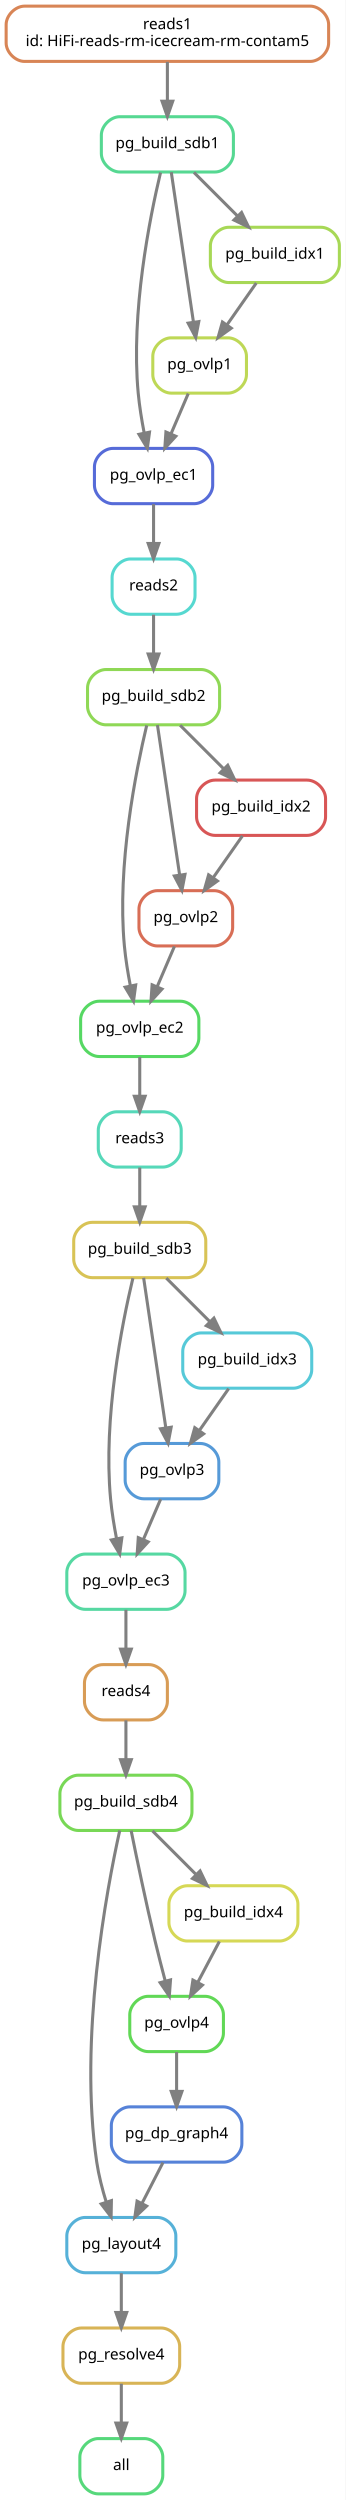
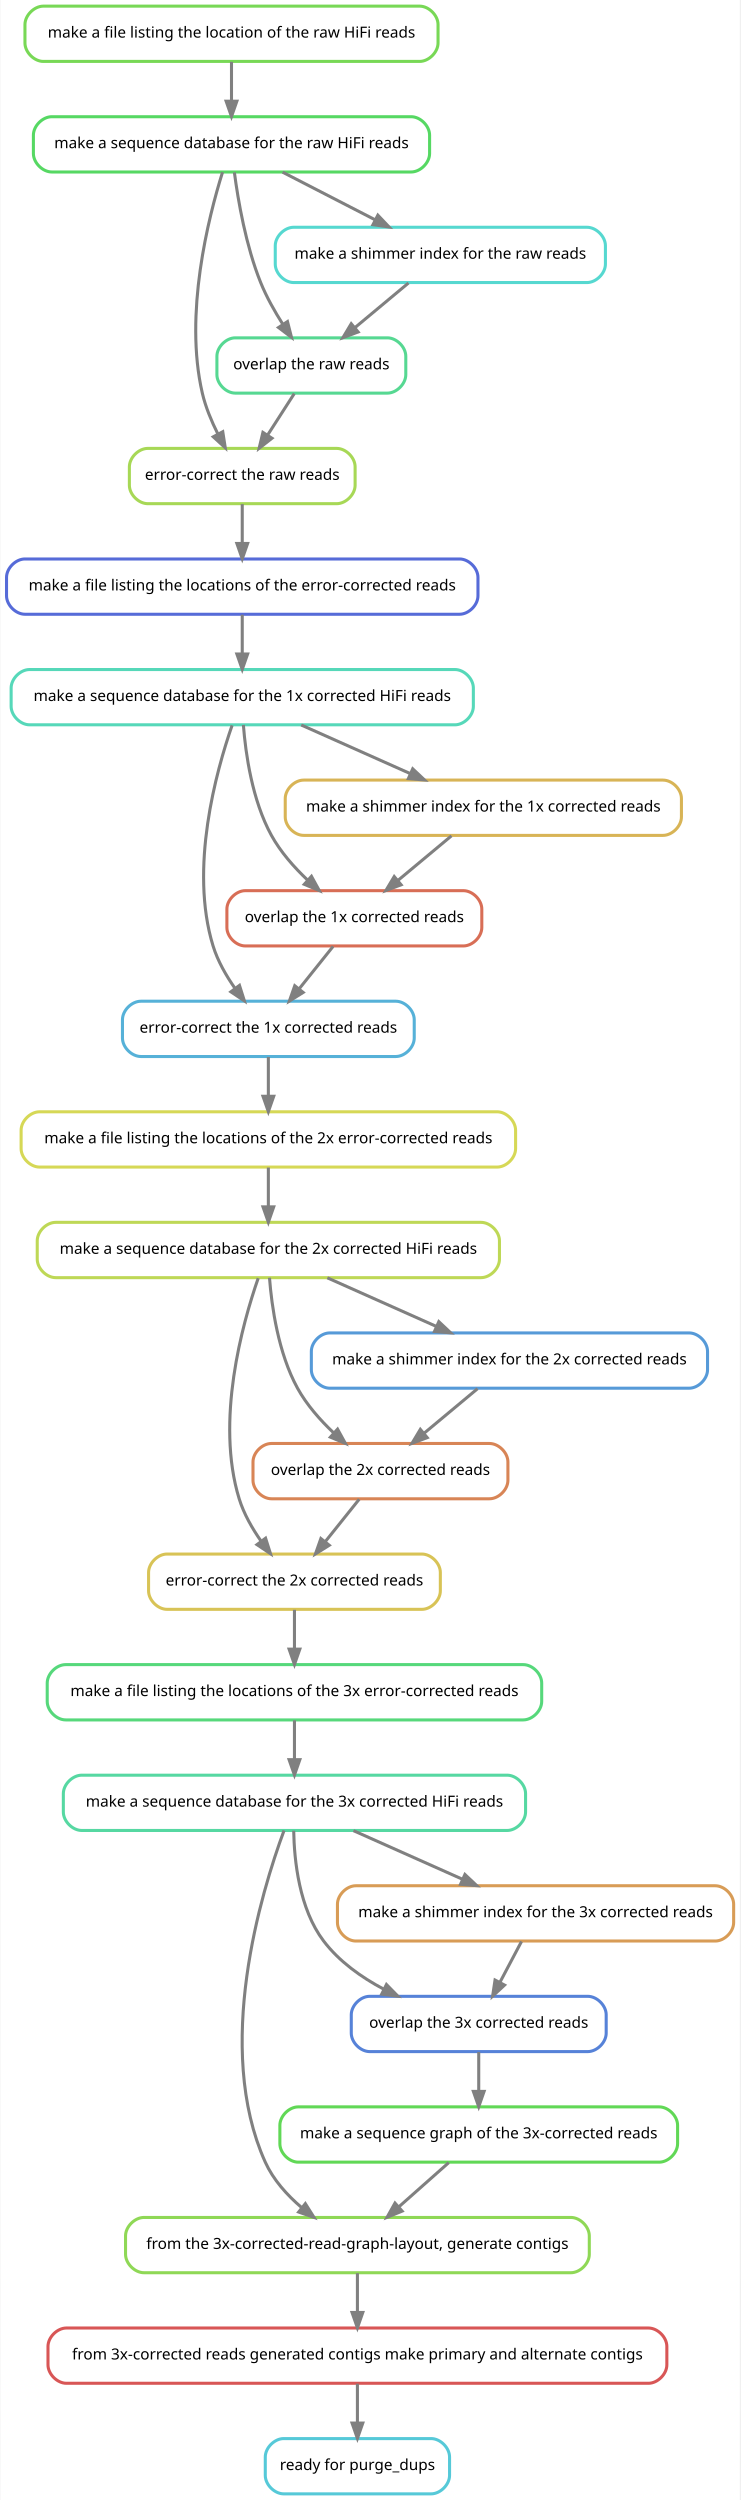
- <svg xmlns="http://www.w3.org/2000/svg" width="225pt" height="1628pt" viewBox="0.00 0.00 225.00 1628.00">
+ <svg xmlns="http://www.w3.org/2000/svg" width="482pt" height="1628pt" viewBox="0.00 0.00 481.50 1628.00">
  <g id="graph0" class="graph" transform="scale(1 1) rotate(0) translate(4 1624)">
-     <polygon fill="white" stroke="transparent" points="-4,4 -4,-1624 221,-1624 221,4 -4,4" />
+     <polygon fill="white" stroke="transparent" points="-4,4 -4,-1624 477.5,-1624 477.5,4 -4,4" />
    <g id="node1" class="node">
-       <path fill="none" stroke="#56d87b" stroke-width="2" d="M90,-36C90,-36 60,-36 60,-36 54,-36 48,-30 48,-24 48,-24 48,-12 48,-12 48,-6 54,0 60,0 60,0 90,0 90,0 96,0 102,-6 102,-12 102,-12 102,-24 102,-24 102,-30 96,-36 90,-36" />
-       <text text-anchor="middle" x="75" y="-15.5" font-family="sans" font-size="10.00">all</text>
+       <path fill="none" stroke="#56c9d8" stroke-width="2" d="M276.5,-36C276.5,-36 180.5,-36 180.5,-36 174.5,-36 168.5,-30 168.5,-24 168.5,-24 168.5,-12 168.5,-12 168.5,-6 174.5,0 180.5,0 180.5,0 276.5,0 276.5,0 282.5,0 288.5,-6 288.5,-12 288.5,-12 288.5,-24 288.5,-24 288.5,-30 282.5,-36 276.5,-36" />
+       <text text-anchor="middle" x="228.5" y="-15.5" font-family="sans" font-size="10.00">ready for purge_dups</text>
    </g>
    <g id="node2" class="node">
-       <path fill="none" stroke="#d8b456" stroke-width="2" d="M101,-108C101,-108 49,-108 49,-108 43,-108 37,-102 37,-96 37,-96 37,-84 37,-84 37,-78 43,-72 49,-72 49,-72 101,-72 101,-72 107,-72 113,-78 113,-84 113,-84 113,-96 113,-96 113,-102 107,-108 101,-108" />
-       <text text-anchor="middle" x="75" y="-87.5" font-family="sans" font-size="10.00">pg_resolve4</text>
+       <path fill="none" stroke="#d85656" stroke-width="2" d="M418,-108C418,-108 39,-108 39,-108 33,-108 27,-102 27,-96 27,-96 27,-84 27,-84 27,-78 33,-72 39,-72 39,-72 418,-72 418,-72 424,-72 430,-78 430,-84 430,-84 430,-96 430,-96 430,-102 424,-108 418,-108" />
+       <text text-anchor="middle" x="228.5" y="-87.5" font-family="sans" font-size="10.00">from 3x-corrected reads generated contigs make primary and alternate contigs</text>
    </g>
    <g id="edge1" class="edge">
-       <path fill="none" stroke="grey" stroke-width="2" d="M75,-71.7C75,-63.98 75,-54.71 75,-46.11" />
-       <polygon fill="grey" stroke="grey" stroke-width="2" points="78.5,-46.1 75,-36.1 71.5,-46.1 78.5,-46.1" />
+       <path fill="none" stroke="grey" stroke-width="2" d="M228.5,-71.7C228.5,-63.98 228.5,-54.71 228.5,-46.11" />
+       <polygon fill="grey" stroke="grey" stroke-width="2" points="232,-46.1 228.5,-36.1 225,-46.1 232,-46.1" />
    </g>
    <g id="node3" class="node">
-       <path fill="none" stroke="#56b1d8" stroke-width="2" d="M98.5,-180C98.5,-180 51.5,-180 51.5,-180 45.5,-180 39.5,-174 39.5,-168 39.5,-168 39.5,-156 39.5,-156 39.5,-150 45.5,-144 51.5,-144 51.5,-144 98.5,-144 98.5,-144 104.5,-144 110.5,-150 110.5,-156 110.5,-156 110.5,-168 110.5,-168 110.5,-174 104.5,-180 98.5,-180" />
-       <text text-anchor="middle" x="75" y="-159.5" font-family="sans" font-size="10.00">pg_layout4</text>
+       <path fill="none" stroke="#8fd856" stroke-width="2" d="M367.5,-180C367.5,-180 89.5,-180 89.5,-180 83.5,-180 77.5,-174 77.5,-168 77.5,-168 77.5,-156 77.5,-156 77.5,-150 83.5,-144 89.5,-144 89.5,-144 367.5,-144 367.5,-144 373.5,-144 379.5,-150 379.5,-156 379.5,-156 379.5,-168 379.5,-168 379.5,-174 373.5,-180 367.5,-180" />
+       <text text-anchor="middle" x="228.5" y="-159.5" font-family="sans" font-size="10.00">from the 3x-corrected-read-graph-layout, generate contigs</text>
    </g>
    <g id="edge2" class="edge">
-       <path fill="none" stroke="grey" stroke-width="2" d="M75,-143.7C75,-135.98 75,-126.71 75,-118.11" />
-       <polygon fill="grey" stroke="grey" stroke-width="2" points="78.5,-118.1 75,-108.1 71.5,-118.1 78.5,-118.1" />
+       <path fill="none" stroke="grey" stroke-width="2" d="M228.5,-143.7C228.5,-135.98 228.5,-126.71 228.5,-118.11" />
+       <polygon fill="grey" stroke="grey" stroke-width="2" points="232,-118.1 228.5,-108.1 225,-118.1 232,-118.1" />
    </g>
    <g id="node4" class="node">
-       <path fill="none" stroke="#78d856" stroke-width="2" d="M109,-468C109,-468 47,-468 47,-468 41,-468 35,-462 35,-456 35,-456 35,-444 35,-444 35,-438 41,-432 47,-432 47,-432 109,-432 109,-432 115,-432 121,-438 121,-444 121,-444 121,-456 121,-456 121,-462 115,-468 109,-468" />
-       <text text-anchor="middle" x="78" y="-447.5" font-family="sans" font-size="10.00">pg_build_sdb4</text>
+       <path fill="none" stroke="#56d8a2" stroke-width="2" d="M326,-468C326,-468 49,-468 49,-468 43,-468 37,-462 37,-456 37,-456 37,-444 37,-444 37,-438 43,-432 49,-432 49,-432 326,-432 326,-432 332,-432 338,-438 338,-444 338,-444 338,-456 338,-456 338,-462 332,-468 326,-468" />
+       <text text-anchor="middle" x="187.5" y="-447.5" font-family="sans" font-size="10.00">make a sequence database for the 3x corrected HiFi reads</text>
    </g>
    <g id="edge3" class="edge">
-       <path fill="none" stroke="grey" stroke-width="2" d="M73.97,-431.96C65.41,-393.34 47.14,-296.3 59,-216 60.28,-207.35 62.67,-198.15 65.22,-189.89" />
-       <polygon fill="grey" stroke="grey" stroke-width="2" points="68.55,-190.96 68.35,-180.37 61.9,-188.78 68.55,-190.96" />
+       <path fill="none" stroke="grey" stroke-width="2" d="M180.71,-431.95C165.96,-392.1 134.88,-290.55 168.5,-216 173.68,-204.52 182.71,-194.52 192.22,-186.4" />
+       <polygon fill="grey" stroke="grey" stroke-width="2" points="194.59,-188.99 200.24,-180.03 190.23,-183.51 194.59,-188.99" />
    </g>
    <g id="node22" class="node">
-       <path fill="none" stroke="#61d856" stroke-width="2" d="M129.5,-324C129.5,-324 92.5,-324 92.5,-324 86.5,-324 80.5,-318 80.5,-312 80.5,-312 80.5,-300 80.5,-300 80.5,-294 86.5,-288 92.5,-288 92.5,-288 129.5,-288 129.5,-288 135.5,-288 141.5,-294 141.5,-300 141.5,-300 141.5,-312 141.5,-312 141.5,-318 135.5,-324 129.5,-324" />
-       <text text-anchor="middle" x="111" y="-303.5" font-family="sans" font-size="10.00">pg_ovlp4</text>
+       <path fill="none" stroke="#5682d8" stroke-width="2" d="M378.5,-324C378.5,-324 236.5,-324 236.5,-324 230.5,-324 224.5,-318 224.5,-312 224.5,-312 224.5,-300 224.5,-300 224.5,-294 230.5,-288 236.5,-288 236.5,-288 378.5,-288 378.5,-288 384.5,-288 390.5,-294 390.5,-300 390.5,-300 390.5,-312 390.5,-312 390.5,-318 384.5,-324 378.5,-324" />
+       <text text-anchor="middle" x="307.5" y="-303.5" font-family="sans" font-size="10.00">overlap the 3x corrected reads</text>
    </g>
    <g id="edge28" class="edge">
-       <path fill="none" stroke="grey" stroke-width="2" d="M81.4,-431.88C85.03,-413.92 91.06,-384.9 97,-360 99.02,-351.54 101.38,-342.36 103.58,-334.06" />
-       <polygon fill="grey" stroke="grey" stroke-width="2" points="107.04,-334.7 106.25,-324.13 100.28,-332.88 107.04,-334.7" />
+       <path fill="none" stroke="grey" stroke-width="2" d="M187.01,-431.83C187.33,-412.49 190.55,-381.02 206.5,-360 216.56,-346.74 230.9,-336.47 245.63,-328.66" />
+       <polygon fill="grey" stroke="grey" stroke-width="2" points="247.41,-331.69 254.81,-324.11 244.3,-325.42 247.41,-331.69" />
    </g>
    <g id="node23" class="node">
-       <path fill="none" stroke="#d6d856" stroke-width="2" d="M178,-396C178,-396 118,-396 118,-396 112,-396 106,-390 106,-384 106,-384 106,-372 106,-372 106,-366 112,-360 118,-360 118,-360 178,-360 178,-360 184,-360 190,-366 190,-372 190,-372 190,-384 190,-384 190,-390 184,-396 178,-396" />
-       <text text-anchor="middle" x="148" y="-375.5" font-family="sans" font-size="10.00">pg_build_idx4</text>
+       <path fill="none" stroke="#d89c56" stroke-width="2" d="M461.5,-396C461.5,-396 227.5,-396 227.5,-396 221.5,-396 215.5,-390 215.5,-384 215.5,-384 215.5,-372 215.5,-372 215.5,-366 221.5,-360 227.5,-360 227.5,-360 461.5,-360 461.5,-360 467.5,-360 473.5,-366 473.5,-372 473.5,-372 473.5,-384 473.5,-384 473.5,-390 467.5,-396 461.5,-396" />
+       <text text-anchor="middle" x="344.5" y="-375.5" font-family="sans" font-size="10.00">make a shimmer index for the 3x corrected reads</text>
    </g>
    <g id="edge30" class="edge">
-       <path fill="none" stroke="grey" stroke-width="2" d="M95.3,-431.7C103.86,-423.14 114.34,-412.66 123.7,-403.3" />
-       <polygon fill="grey" stroke="grey" stroke-width="2" points="126.3,-405.65 130.9,-396.1 121.35,-400.7 126.3,-405.65" />
+       <path fill="none" stroke="grey" stroke-width="2" d="M225.91,-431.88C247.37,-422.31 274.3,-410.3 297.07,-400.15" />
+       <polygon fill="grey" stroke="grey" stroke-width="2" points="298.51,-403.34 306.22,-396.07 295.66,-396.94 298.51,-403.34" />
    </g>
    <g id="node5" class="node">
-       <path fill="none" stroke="#d89c56" stroke-width="2" d="M93,-540C93,-540 63,-540 63,-540 57,-540 51,-534 51,-528 51,-528 51,-516 51,-516 51,-510 57,-504 63,-504 63,-504 93,-504 93,-504 99,-504 105,-510 105,-516 105,-516 105,-528 105,-528 105,-534 99,-540 93,-540" />
-       <text text-anchor="middle" x="78" y="-519.5" font-family="sans" font-size="10.00">reads4</text>
+       <path fill="none" stroke="#56d87b" stroke-width="2" d="M336.5,-540C336.5,-540 38.5,-540 38.5,-540 32.5,-540 26.5,-534 26.5,-528 26.5,-528 26.5,-516 26.5,-516 26.5,-510 32.5,-504 38.5,-504 38.5,-504 336.5,-504 336.5,-504 342.5,-504 348.5,-510 348.5,-516 348.5,-516 348.5,-528 348.5,-528 348.5,-534 342.5,-540 336.5,-540" />
+       <text text-anchor="middle" x="187.5" y="-519.5" font-family="sans" font-size="10.00">make a file listing the locations of the 3x error-corrected reads</text>
    </g>
    <g id="edge5" class="edge">
-       <path fill="none" stroke="grey" stroke-width="2" d="M78,-503.7C78,-495.98 78,-486.71 78,-478.11" />
-       <polygon fill="grey" stroke="grey" stroke-width="2" points="81.5,-478.1 78,-468.1 74.5,-478.1 81.5,-478.1" />
+       <path fill="none" stroke="grey" stroke-width="2" d="M187.5,-503.7C187.5,-495.98 187.5,-486.71 187.5,-478.11" />
+       <polygon fill="grey" stroke="grey" stroke-width="2" points="191,-478.1 187.5,-468.1 184,-478.1 191,-478.1" />
    </g>
    <g id="node6" class="node">
-       <path fill="none" stroke="#56d8a2" stroke-width="2" d="M104.5,-612C104.5,-612 51.5,-612 51.5,-612 45.5,-612 39.5,-606 39.5,-600 39.5,-600 39.5,-588 39.5,-588 39.5,-582 45.5,-576 51.5,-576 51.5,-576 104.5,-576 104.5,-576 110.5,-576 116.5,-582 116.5,-588 116.5,-588 116.5,-600 116.5,-600 116.5,-606 110.5,-612 104.5,-612" />
-       <text text-anchor="middle" x="78" y="-591.5" font-family="sans" font-size="10.00">pg_ovlp_ec3</text>
+       <path fill="none" stroke="#d8c356" stroke-width="2" d="M270.5,-612C270.5,-612 104.5,-612 104.5,-612 98.5,-612 92.5,-606 92.5,-600 92.5,-600 92.5,-588 92.5,-588 92.5,-582 98.5,-576 104.5,-576 104.5,-576 270.5,-576 270.5,-576 276.5,-576 282.5,-582 282.5,-588 282.5,-588 282.5,-600 282.5,-600 282.5,-606 276.5,-612 270.5,-612" />
+       <text text-anchor="middle" x="187.5" y="-591.5" font-family="sans" font-size="10.00">error-correct the 2x corrected reads</text>
    </g>
    <g id="edge6" class="edge">
-       <path fill="none" stroke="grey" stroke-width="2" d="M78,-575.7C78,-567.98 78,-558.71 78,-550.11" />
-       <polygon fill="grey" stroke="grey" stroke-width="2" points="81.5,-550.1 78,-540.1 74.5,-550.1 81.5,-550.1" />
+       <path fill="none" stroke="grey" stroke-width="2" d="M187.5,-575.7C187.5,-567.98 187.5,-558.71 187.5,-550.11" />
+       <polygon fill="grey" stroke="grey" stroke-width="2" points="191,-550.1 187.5,-540.1 184,-550.1 191,-550.1" />
    </g>
    <g id="node7" class="node">
-       <path fill="none" stroke="#d8c356" stroke-width="2" d="M118,-828C118,-828 56,-828 56,-828 50,-828 44,-822 44,-816 44,-816 44,-804 44,-804 44,-798 50,-792 56,-792 56,-792 118,-792 118,-792 124,-792 130,-798 130,-804 130,-804 130,-816 130,-816 130,-822 124,-828 118,-828" />
-       <text text-anchor="middle" x="87" y="-807.5" font-family="sans" font-size="10.00">pg_build_sdb3</text>
+       <path fill="none" stroke="#bed856" stroke-width="2" d="M309,-828C309,-828 32,-828 32,-828 26,-828 20,-822 20,-816 20,-816 20,-804 20,-804 20,-798 26,-792 32,-792 32,-792 309,-792 309,-792 315,-792 321,-798 321,-804 321,-804 321,-816 321,-816 321,-822 315,-828 309,-828" />
+       <text text-anchor="middle" x="170.5" y="-807.5" font-family="sans" font-size="10.00">make a sequence database for the 2x corrected HiFi reads</text>
    </g>
    <g id="edge7" class="edge">
-       <path fill="none" stroke="grey" stroke-width="2" d="M82.54,-791.64C75.5,-762.16 63.1,-700.4 68,-648 68.8,-639.48 70.3,-630.28 71.9,-621.99" />
-       <polygon fill="grey" stroke="grey" stroke-width="2" points="75.36,-622.57 73.94,-612.07 68.5,-621.16 75.36,-622.57" />
+       <path fill="none" stroke="grey" stroke-width="2" d="M163.9,-791.66C153.48,-761.7 135.95,-698.58 151.5,-648 154.51,-638.22 160.01,-628.62 165.82,-620.33" />
+       <polygon fill="grey" stroke="grey" stroke-width="2" points="168.69,-622.33 171.89,-612.23 163.09,-618.13 168.69,-622.33" />
    </g>
    <g id="node19" class="node">
-       <path fill="none" stroke="#569ad8" stroke-width="2" d="M126.5,-684C126.5,-684 89.5,-684 89.5,-684 83.5,-684 77.5,-678 77.5,-672 77.5,-672 77.5,-660 77.5,-660 77.5,-654 83.5,-648 89.5,-648 89.5,-648 126.5,-648 126.5,-648 132.5,-648 138.5,-654 138.5,-660 138.5,-660 138.5,-672 138.5,-672 138.5,-678 132.5,-684 126.5,-684" />
-       <text text-anchor="middle" x="108" y="-663.5" font-family="sans" font-size="10.00">pg_ovlp3</text>
+       <path fill="none" stroke="#d88556" stroke-width="2" d="M314.5,-684C314.5,-684 172.5,-684 172.5,-684 166.5,-684 160.5,-678 160.5,-672 160.5,-672 160.5,-660 160.5,-660 160.5,-654 166.5,-648 172.5,-648 172.5,-648 314.5,-648 314.5,-648 320.5,-648 326.5,-654 326.5,-660 326.5,-660 326.5,-672 326.5,-672 326.5,-678 320.5,-684 314.5,-684" />
+       <text text-anchor="middle" x="243.5" y="-663.5" font-family="sans" font-size="10.00">overlap the 2x corrected reads</text>
    </g>
    <g id="edge24" class="edge">
-       <path fill="none" stroke="grey" stroke-width="2" d="M89.53,-791.87C93.11,-767.67 99.69,-723.21 103.95,-694.39" />
-       <polygon fill="grey" stroke="grey" stroke-width="2" points="107.46,-694.59 105.46,-684.19 100.53,-693.57 107.46,-694.59" />
+       <path fill="none" stroke="grey" stroke-width="2" d="M171.24,-791.92C172.68,-773.21 176.94,-742.85 189.5,-720 195.42,-709.23 204.23,-699.25 213.02,-690.92" />
+       <polygon fill="grey" stroke="grey" stroke-width="2" points="215.57,-693.34 220.67,-684.05 210.9,-688.13 215.57,-693.34" />
    </g>
    <g id="node20" class="node">
-       <path fill="none" stroke="#56c9d8" stroke-width="2" d="M187,-756C187,-756 127,-756 127,-756 121,-756 115,-750 115,-744 115,-744 115,-732 115,-732 115,-726 121,-720 127,-720 127,-720 187,-720 187,-720 193,-720 199,-726 199,-732 199,-732 199,-744 199,-744 199,-750 193,-756 187,-756" />
-       <text text-anchor="middle" x="157" y="-735.5" font-family="sans" font-size="10.00">pg_build_idx3</text>
+       <path fill="none" stroke="#569ad8" stroke-width="2" d="M444.5,-756C444.5,-756 210.5,-756 210.5,-756 204.5,-756 198.5,-750 198.5,-744 198.5,-744 198.5,-732 198.5,-732 198.5,-726 204.5,-720 210.5,-720 210.5,-720 444.5,-720 444.5,-720 450.5,-720 456.5,-726 456.5,-732 456.5,-732 456.5,-744 456.5,-744 456.5,-750 450.5,-756 444.5,-756" />
+       <text text-anchor="middle" x="327.5" y="-735.5" font-family="sans" font-size="10.00">make a shimmer index for the 2x corrected reads</text>
    </g>
    <g id="edge26" class="edge">
-       <path fill="none" stroke="grey" stroke-width="2" d="M104.3,-791.7C112.86,-783.14 123.34,-772.66 132.7,-763.3" />
-       <polygon fill="grey" stroke="grey" stroke-width="2" points="135.3,-765.65 139.9,-756.1 130.35,-760.7 135.3,-765.65" />
+       <path fill="none" stroke="grey" stroke-width="2" d="M208.91,-791.88C230.37,-782.31 257.3,-770.3 280.07,-760.15" />
+       <polygon fill="grey" stroke="grey" stroke-width="2" points="281.51,-763.34 289.22,-756.07 278.66,-756.94 281.51,-763.34" />
    </g>
    <g id="node8" class="node">
-       <path fill="none" stroke="#56d8b9" stroke-width="2" d="M102,-900C102,-900 72,-900 72,-900 66,-900 60,-894 60,-888 60,-888 60,-876 60,-876 60,-870 66,-864 72,-864 72,-864 102,-864 102,-864 108,-864 114,-870 114,-876 114,-876 114,-888 114,-888 114,-894 108,-900 102,-900" />
-       <text text-anchor="middle" x="87" y="-879.5" font-family="sans" font-size="10.00">reads3</text>
+       <path fill="none" stroke="#d6d856" stroke-width="2" d="M319.5,-900C319.5,-900 21.5,-900 21.5,-900 15.5,-900 9.5,-894 9.5,-888 9.5,-888 9.5,-876 9.5,-876 9.5,-870 15.5,-864 21.5,-864 21.5,-864 319.5,-864 319.5,-864 325.5,-864 331.5,-870 331.5,-876 331.5,-876 331.5,-888 331.5,-888 331.5,-894 325.5,-900 319.5,-900" />
+       <text text-anchor="middle" x="170.5" y="-879.5" font-family="sans" font-size="10.00">make a file listing the locations of the 2x error-corrected reads</text>
    </g>
    <g id="edge9" class="edge">
-       <path fill="none" stroke="grey" stroke-width="2" d="M87,-863.7C87,-855.98 87,-846.71 87,-838.11" />
-       <polygon fill="grey" stroke="grey" stroke-width="2" points="90.5,-838.1 87,-828.1 83.5,-838.1 90.5,-838.1" />
+       <path fill="none" stroke="grey" stroke-width="2" d="M170.5,-863.7C170.5,-855.98 170.5,-846.71 170.5,-838.11" />
+       <polygon fill="grey" stroke="grey" stroke-width="2" points="174,-838.1 170.5,-828.1 167,-838.1 174,-838.1" />
    </g>
    <g id="node9" class="node">
-       <path fill="none" stroke="#56d863" stroke-width="2" d="M113.5,-972C113.5,-972 60.5,-972 60.5,-972 54.5,-972 48.5,-966 48.5,-960 48.5,-960 48.5,-948 48.5,-948 48.5,-942 54.5,-936 60.5,-936 60.5,-936 113.5,-936 113.5,-936 119.5,-936 125.5,-942 125.5,-948 125.5,-948 125.5,-960 125.5,-960 125.5,-966 119.5,-972 113.5,-972" />
-       <text text-anchor="middle" x="87" y="-951.5" font-family="sans" font-size="10.00">pg_ovlp_ec2</text>
+       <path fill="none" stroke="#56b1d8" stroke-width="2" d="M253.5,-972C253.5,-972 87.5,-972 87.5,-972 81.5,-972 75.5,-966 75.5,-960 75.5,-960 75.5,-948 75.5,-948 75.5,-942 81.5,-936 87.5,-936 87.5,-936 253.5,-936 253.5,-936 259.5,-936 265.5,-942 265.5,-948 265.5,-948 265.5,-960 265.5,-960 265.5,-966 259.5,-972 253.5,-972" />
+       <text text-anchor="middle" x="170.5" y="-951.5" font-family="sans" font-size="10.00">error-correct the 1x corrected reads</text>
    </g>
    <g id="edge10" class="edge">
-       <path fill="none" stroke="grey" stroke-width="2" d="M87,-935.7C87,-927.98 87,-918.71 87,-910.11" />
-       <polygon fill="grey" stroke="grey" stroke-width="2" points="90.5,-910.1 87,-900.1 83.5,-910.1 90.5,-910.1" />
+       <path fill="none" stroke="grey" stroke-width="2" d="M170.5,-935.7C170.5,-927.98 170.5,-918.71 170.5,-910.11" />
+       <polygon fill="grey" stroke="grey" stroke-width="2" points="174,-910.1 170.5,-900.1 167,-910.1 174,-910.1" />
    </g>
    <g id="node10" class="node">
-       <path fill="none" stroke="#8fd856" stroke-width="2" d="M127,-1188C127,-1188 65,-1188 65,-1188 59,-1188 53,-1182 53,-1176 53,-1176 53,-1164 53,-1164 53,-1158 59,-1152 65,-1152 65,-1152 127,-1152 127,-1152 133,-1152 139,-1158 139,-1164 139,-1164 139,-1176 139,-1176 139,-1182 133,-1188 127,-1188" />
-       <text text-anchor="middle" x="96" y="-1167.5" font-family="sans" font-size="10.00">pg_build_sdb2</text>
+       <path fill="none" stroke="#56d8b9" stroke-width="2" d="M292,-1188C292,-1188 15,-1188 15,-1188 9,-1188 3,-1182 3,-1176 3,-1176 3,-1164 3,-1164 3,-1158 9,-1152 15,-1152 15,-1152 292,-1152 292,-1152 298,-1152 304,-1158 304,-1164 304,-1164 304,-1176 304,-1176 304,-1182 298,-1188 292,-1188" />
+       <text text-anchor="middle" x="153.5" y="-1167.5" font-family="sans" font-size="10.00">make a sequence database for the 1x corrected HiFi reads</text>
    </g>
    <g id="edge11" class="edge">
-       <path fill="none" stroke="grey" stroke-width="2" d="M91.54,-1151.64C84.5,-1122.16 72.1,-1060.4 77,-1008 77.8,-999.48 79.3,-990.28 80.9,-981.99" />
-       <polygon fill="grey" stroke="grey" stroke-width="2" points="84.36,-982.57 82.94,-972.07 77.5,-981.16 84.36,-982.57" />
+       <path fill="none" stroke="grey" stroke-width="2" d="M146.9,-1151.66C136.48,-1121.7 118.95,-1058.58 134.5,-1008 137.51,-998.22 143.01,-988.62 148.82,-980.33" />
+       <polygon fill="grey" stroke="grey" stroke-width="2" points="151.69,-982.33 154.89,-972.23 146.09,-978.13 151.69,-982.33" />
    </g>
    <g id="node17" class="node">
-       <path fill="none" stroke="#d86e56" stroke-width="2" d="M135.5,-1044C135.5,-1044 98.5,-1044 98.5,-1044 92.5,-1044 86.5,-1038 86.5,-1032 86.5,-1032 86.5,-1020 86.5,-1020 86.5,-1014 92.5,-1008 98.5,-1008 98.5,-1008 135.5,-1008 135.5,-1008 141.5,-1008 147.5,-1014 147.5,-1020 147.5,-1020 147.5,-1032 147.5,-1032 147.5,-1038 141.5,-1044 135.5,-1044" />
-       <text text-anchor="middle" x="117" y="-1023.5" font-family="sans" font-size="10.00">pg_ovlp2</text>
+       <path fill="none" stroke="#d86e56" stroke-width="2" d="M297.5,-1044C297.5,-1044 155.5,-1044 155.5,-1044 149.5,-1044 143.5,-1038 143.5,-1032 143.5,-1032 143.5,-1020 143.5,-1020 143.5,-1014 149.5,-1008 155.5,-1008 155.5,-1008 297.5,-1008 297.5,-1008 303.5,-1008 309.5,-1014 309.5,-1020 309.5,-1020 309.5,-1032 309.5,-1032 309.5,-1038 303.5,-1044 297.5,-1044" />
+       <text text-anchor="middle" x="226.5" y="-1023.5" font-family="sans" font-size="10.00">overlap the 1x corrected reads</text>
    </g>
    <g id="edge21" class="edge">
-       <path fill="none" stroke="grey" stroke-width="2" d="M98.53,-1151.87C102.11,-1127.67 108.69,-1083.21 112.95,-1054.39" />
-       <polygon fill="grey" stroke="grey" stroke-width="2" points="116.46,-1054.59 114.46,-1044.19 109.53,-1053.57 116.46,-1054.59" />
+       <path fill="none" stroke="grey" stroke-width="2" d="M154.24,-1151.92C155.68,-1133.21 159.94,-1102.85 172.5,-1080 178.42,-1069.23 187.23,-1059.25 196.02,-1050.92" />
+       <polygon fill="grey" stroke="grey" stroke-width="2" points="198.57,-1053.34 203.67,-1044.05 193.9,-1048.13 198.57,-1053.34" />
    </g>
    <g id="node18" class="node">
-       <path fill="none" stroke="#d85656" stroke-width="2" d="M196,-1116C196,-1116 136,-1116 136,-1116 130,-1116 124,-1110 124,-1104 124,-1104 124,-1092 124,-1092 124,-1086 130,-1080 136,-1080 136,-1080 196,-1080 196,-1080 202,-1080 208,-1086 208,-1092 208,-1092 208,-1104 208,-1104 208,-1110 202,-1116 196,-1116" />
-       <text text-anchor="middle" x="166" y="-1095.5" font-family="sans" font-size="10.00">pg_build_idx2</text>
+       <path fill="none" stroke="#d8b456" stroke-width="2" d="M427.5,-1116C427.5,-1116 193.5,-1116 193.5,-1116 187.5,-1116 181.5,-1110 181.5,-1104 181.5,-1104 181.5,-1092 181.5,-1092 181.5,-1086 187.5,-1080 193.5,-1080 193.5,-1080 427.5,-1080 427.5,-1080 433.5,-1080 439.5,-1086 439.5,-1092 439.5,-1092 439.5,-1104 439.5,-1104 439.5,-1110 433.5,-1116 427.5,-1116" />
+       <text text-anchor="middle" x="310.5" y="-1095.5" font-family="sans" font-size="10.00">make a shimmer index for the 1x corrected reads</text>
    </g>
    <g id="edge23" class="edge">
-       <path fill="none" stroke="grey" stroke-width="2" d="M113.3,-1151.7C121.86,-1143.14 132.34,-1132.66 141.7,-1123.3" />
-       <polygon fill="grey" stroke="grey" stroke-width="2" points="144.3,-1125.65 148.9,-1116.1 139.35,-1120.7 144.3,-1125.65" />
+       <path fill="none" stroke="grey" stroke-width="2" d="M191.91,-1151.88C213.37,-1142.31 240.3,-1130.3 263.07,-1120.15" />
+       <polygon fill="grey" stroke="grey" stroke-width="2" points="264.51,-1123.34 272.22,-1116.07 261.66,-1116.94 264.51,-1123.34" />
    </g>
    <g id="node11" class="node">
-       <path fill="none" stroke="#56d8d0" stroke-width="2" d="M111,-1260C111,-1260 81,-1260 81,-1260 75,-1260 69,-1254 69,-1248 69,-1248 69,-1236 69,-1236 69,-1230 75,-1224 81,-1224 81,-1224 111,-1224 111,-1224 117,-1224 123,-1230 123,-1236 123,-1236 123,-1248 123,-1248 123,-1254 117,-1260 111,-1260" />
-       <text text-anchor="middle" x="96" y="-1239.5" font-family="sans" font-size="10.00">reads2</text>
+       <path fill="none" stroke="#566bd8" stroke-width="2" d="M295,-1260C295,-1260 12,-1260 12,-1260 6,-1260 0,-1254 0,-1248 0,-1248 0,-1236 0,-1236 0,-1230 6,-1224 12,-1224 12,-1224 295,-1224 295,-1224 301,-1224 307,-1230 307,-1236 307,-1236 307,-1248 307,-1248 307,-1254 301,-1260 295,-1260" />
+       <text text-anchor="middle" x="153.5" y="-1239.5" font-family="sans" font-size="10.00">make a file listing the locations of the error-corrected reads</text>
    </g>
    <g id="edge13" class="edge">
-       <path fill="none" stroke="grey" stroke-width="2" d="M96,-1223.7C96,-1215.98 96,-1206.71 96,-1198.11" />
-       <polygon fill="grey" stroke="grey" stroke-width="2" points="99.5,-1198.1 96,-1188.1 92.5,-1198.1 99.5,-1198.1" />
+       <path fill="none" stroke="grey" stroke-width="2" d="M153.5,-1223.7C153.5,-1215.98 153.5,-1206.71 153.5,-1198.11" />
+       <polygon fill="grey" stroke="grey" stroke-width="2" points="157,-1198.1 153.5,-1188.1 150,-1198.1 157,-1198.1" />
    </g>
    <g id="node12" class="node">
-       <path fill="none" stroke="#566bd8" stroke-width="2" d="M122.5,-1332C122.5,-1332 69.5,-1332 69.5,-1332 63.5,-1332 57.5,-1326 57.5,-1320 57.5,-1320 57.5,-1308 57.5,-1308 57.5,-1302 63.5,-1296 69.5,-1296 69.5,-1296 122.5,-1296 122.5,-1296 128.5,-1296 134.5,-1302 134.5,-1308 134.5,-1308 134.5,-1320 134.5,-1320 134.5,-1326 128.5,-1332 122.5,-1332" />
-       <text text-anchor="middle" x="96" y="-1311.5" font-family="sans" font-size="10.00">pg_ovlp_ec1</text>
+       <path fill="none" stroke="#a7d856" stroke-width="2" d="M215,-1332C215,-1332 92,-1332 92,-1332 86,-1332 80,-1326 80,-1320 80,-1320 80,-1308 80,-1308 80,-1302 86,-1296 92,-1296 92,-1296 215,-1296 215,-1296 221,-1296 227,-1302 227,-1308 227,-1308 227,-1320 227,-1320 227,-1326 221,-1332 215,-1332" />
+       <text text-anchor="middle" x="153.5" y="-1311.5" font-family="sans" font-size="10.00">error-correct the raw reads</text>
    </g>
    <g id="edge14" class="edge">
-       <path fill="none" stroke="grey" stroke-width="2" d="M96,-1295.7C96,-1287.98 96,-1278.71 96,-1270.11" />
-       <polygon fill="grey" stroke="grey" stroke-width="2" points="99.5,-1270.1 96,-1260.1 92.5,-1270.1 99.5,-1270.1" />
+       <path fill="none" stroke="grey" stroke-width="2" d="M153.5,-1295.7C153.5,-1287.98 153.5,-1278.71 153.5,-1270.11" />
+       <polygon fill="grey" stroke="grey" stroke-width="2" points="157,-1270.1 153.5,-1260.1 150,-1270.1 157,-1270.1" />
    </g>
    <g id="node13" class="node">
-       <path fill="none" stroke="#56d892" stroke-width="2" d="M136,-1548C136,-1548 74,-1548 74,-1548 68,-1548 62,-1542 62,-1536 62,-1536 62,-1524 62,-1524 62,-1518 68,-1512 74,-1512 74,-1512 136,-1512 136,-1512 142,-1512 148,-1518 148,-1524 148,-1524 148,-1536 148,-1536 148,-1542 142,-1548 136,-1548" />
-       <text text-anchor="middle" x="105" y="-1527.5" font-family="sans" font-size="10.00">pg_build_sdb1</text>
+       <path fill="none" stroke="#56d863" stroke-width="2" d="M263.5,-1548C263.5,-1548 29.5,-1548 29.5,-1548 23.5,-1548 17.5,-1542 17.5,-1536 17.5,-1536 17.5,-1524 17.5,-1524 17.5,-1518 23.5,-1512 29.5,-1512 29.5,-1512 263.5,-1512 263.5,-1512 269.5,-1512 275.5,-1518 275.5,-1524 275.5,-1524 275.5,-1536 275.5,-1536 275.5,-1542 269.5,-1548 263.5,-1548" />
+       <text text-anchor="middle" x="146.5" y="-1527.5" font-family="sans" font-size="10.00">make a sequence database for the raw HiFi reads</text>
    </g>
    <g id="edge15" class="edge">
-       <path fill="none" stroke="grey" stroke-width="2" d="M100.54,-1511.64C93.5,-1482.16 81.1,-1420.4 86,-1368 86.8,-1359.48 88.3,-1350.28 89.9,-1341.99" />
-       <polygon fill="grey" stroke="grey" stroke-width="2" points="93.36,-1342.57 91.94,-1332.07 86.5,-1341.16 93.36,-1342.57" />
+       <path fill="none" stroke="grey" stroke-width="2" d="M140.66,-1511.87C131.39,-1482.21 115.54,-1419.54 127.5,-1368 129.6,-1358.96 133.47,-1349.68 137.59,-1341.47" />
+       <polygon fill="grey" stroke="grey" stroke-width="2" points="140.81,-1342.86 142.45,-1332.39 134.64,-1339.55 140.81,-1342.86" />
    </g>
    <g id="node15" class="node">
-       <path fill="none" stroke="#bed856" stroke-width="2" d="M144.5,-1404C144.5,-1404 107.5,-1404 107.5,-1404 101.5,-1404 95.5,-1398 95.5,-1392 95.5,-1392 95.5,-1380 95.5,-1380 95.5,-1374 101.5,-1368 107.5,-1368 107.5,-1368 144.5,-1368 144.5,-1368 150.5,-1368 156.5,-1374 156.5,-1380 156.5,-1380 156.5,-1392 156.5,-1392 156.5,-1398 150.5,-1404 144.5,-1404" />
-       <text text-anchor="middle" x="126" y="-1383.5" font-family="sans" font-size="10.00">pg_ovlp1</text>
+       <path fill="none" stroke="#56d892" stroke-width="2" d="M248,-1404C248,-1404 149,-1404 149,-1404 143,-1404 137,-1398 137,-1392 137,-1392 137,-1380 137,-1380 137,-1374 143,-1368 149,-1368 149,-1368 248,-1368 248,-1368 254,-1368 260,-1374 260,-1380 260,-1380 260,-1392 260,-1392 260,-1398 254,-1404 248,-1404" />
+       <text text-anchor="middle" x="198.5" y="-1383.5" font-family="sans" font-size="10.00">overlap the raw reads</text>
    </g>
    <g id="edge18" class="edge">
-       <path fill="none" stroke="grey" stroke-width="2" d="M107.53,-1511.87C111.11,-1487.67 117.69,-1443.21 121.95,-1414.39" />
-       <polygon fill="grey" stroke="grey" stroke-width="2" points="125.46,-1414.59 123.46,-1404.19 118.53,-1413.57 125.46,-1414.59" />
+       <path fill="none" stroke="grey" stroke-width="2" d="M148.38,-1511.75C150.79,-1493.43 155.86,-1463.88 165.5,-1440 169.25,-1430.7 174.61,-1421.2 179.91,-1412.86" />
+       <polygon fill="grey" stroke="grey" stroke-width="2" points="182.96,-1414.59 185.57,-1404.32 177.12,-1410.72 182.96,-1414.59" />
    </g>
    <g id="node16" class="node">
-       <path fill="none" stroke="#a7d856" stroke-width="2" d="M205,-1476C205,-1476 145,-1476 145,-1476 139,-1476 133,-1470 133,-1464 133,-1464 133,-1452 133,-1452 133,-1446 139,-1440 145,-1440 145,-1440 205,-1440 205,-1440 211,-1440 217,-1446 217,-1452 217,-1452 217,-1464 217,-1464 217,-1470 211,-1476 205,-1476" />
-       <text text-anchor="middle" x="175" y="-1455.5" font-family="sans" font-size="10.00">pg_build_idx1</text>
+       <path fill="none" stroke="#56d8d0" stroke-width="2" d="M378,-1476C378,-1476 187,-1476 187,-1476 181,-1476 175,-1470 175,-1464 175,-1464 175,-1452 175,-1452 175,-1446 181,-1440 187,-1440 187,-1440 378,-1440 378,-1440 384,-1440 390,-1446 390,-1452 390,-1452 390,-1464 390,-1464 390,-1470 384,-1476 378,-1476" />
+       <text text-anchor="middle" x="282.5" y="-1455.5" font-family="sans" font-size="10.00">make a shimmer index for the raw reads</text>
    </g>
    <g id="edge20" class="edge">
-       <path fill="none" stroke="grey" stroke-width="2" d="M122.3,-1511.7C130.86,-1503.14 141.34,-1492.66 150.7,-1483.3" />
-       <polygon fill="grey" stroke="grey" stroke-width="2" points="153.3,-1485.65 157.9,-1476.1 148.35,-1480.7 153.3,-1485.65" />
+       <path fill="none" stroke="grey" stroke-width="2" d="M179.77,-1511.88C197.96,-1502.51 220.69,-1490.81 240.14,-1480.8" />
+       <polygon fill="grey" stroke="grey" stroke-width="2" points="241.81,-1483.88 249.1,-1476.19 238.61,-1477.65 241.81,-1483.88" />
    </g>
    <g id="node14" class="node">
-       <path fill="none" stroke="#d88556" stroke-width="2" d="M198,-1620C198,-1620 12,-1620 12,-1620 6,-1620 0,-1614 0,-1608 0,-1608 0,-1596 0,-1596 0,-1590 6,-1584 12,-1584 12,-1584 198,-1584 198,-1584 204,-1584 210,-1590 210,-1596 210,-1596 210,-1608 210,-1608 210,-1614 204,-1620 198,-1620" />
-       <text text-anchor="middle" x="105" y="-1605" font-family="sans" font-size="10.00">reads1</text>
-       <text text-anchor="middle" x="105" y="-1594" font-family="sans" font-size="10.00">id: HiFi-reads-rm-icecream-rm-contam5</text>
+       <path fill="none" stroke="#78d856" stroke-width="2" d="M269,-1620C269,-1620 24,-1620 24,-1620 18,-1620 12,-1614 12,-1608 12,-1608 12,-1596 12,-1596 12,-1590 18,-1584 24,-1584 24,-1584 269,-1584 269,-1584 275,-1584 281,-1590 281,-1596 281,-1596 281,-1608 281,-1608 281,-1614 275,-1620 269,-1620" />
+       <text text-anchor="middle" x="146.5" y="-1599.5" font-family="sans" font-size="10.00">make a file listing the location of the raw HiFi reads</text>
    </g>
    <g id="edge17" class="edge">
-       <path fill="none" stroke="grey" stroke-width="2" d="M105,-1583.7C105,-1575.98 105,-1566.71 105,-1558.11" />
-       <polygon fill="grey" stroke="grey" stroke-width="2" points="108.5,-1558.1 105,-1548.1 101.5,-1558.1 108.5,-1558.1" />
+       <path fill="none" stroke="grey" stroke-width="2" d="M146.5,-1583.7C146.5,-1575.98 146.5,-1566.71 146.5,-1558.11" />
+       <polygon fill="grey" stroke="grey" stroke-width="2" points="150,-1558.1 146.5,-1548.1 143,-1558.1 150,-1558.1" />
    </g>
    <g id="edge16" class="edge">
-       <path fill="none" stroke="grey" stroke-width="2" d="M118.58,-1367.7C115.21,-1359.81 111.13,-1350.3 107.38,-1341.55" />
-       <polygon fill="grey" stroke="grey" stroke-width="2" points="110.49,-1339.92 103.33,-1332.1 104.05,-1342.67 110.49,-1339.92" />
+       <path fill="none" stroke="grey" stroke-width="2" d="M187.38,-1367.7C182.14,-1359.56 175.8,-1349.69 170.02,-1340.7" />
+       <polygon fill="grey" stroke="grey" stroke-width="2" points="172.85,-1338.62 164.5,-1332.1 166.96,-1342.41 172.85,-1338.62" />
    </g>
    <g id="edge19" class="edge">
-       <path fill="none" stroke="grey" stroke-width="2" d="M162.89,-1439.7C157.13,-1431.47 150.14,-1421.48 143.79,-1412.42" />
-       <polygon fill="grey" stroke="grey" stroke-width="2" points="146.58,-1410.29 137.97,-1404.1 140.84,-1414.3 146.58,-1410.29" />
+       <path fill="none" stroke="grey" stroke-width="2" d="M261.74,-1439.7C251.26,-1430.97 238.39,-1420.24 227,-1410.75" />
+       <polygon fill="grey" stroke="grey" stroke-width="2" points="228.95,-1407.82 219.03,-1404.1 224.47,-1413.19 228.95,-1407.82" />
    </g>
    <g id="edge12" class="edge">
-       <path fill="none" stroke="grey" stroke-width="2" d="M109.58,-1007.7C106.21,-999.81 102.13,-990.3 98.38,-981.55" />
-       <polygon fill="grey" stroke="grey" stroke-width="2" points="101.49,-979.92 94.33,-972.1 95.05,-982.67 101.49,-979.92" />
+       <path fill="none" stroke="grey" stroke-width="2" d="M212.66,-1007.7C206.01,-999.39 197.92,-989.28 190.61,-980.14" />
+       <polygon fill="grey" stroke="grey" stroke-width="2" points="193.16,-977.73 184.18,-972.1 187.7,-982.1 193.16,-977.73" />
    </g>
    <g id="edge22" class="edge">
-       <path fill="none" stroke="grey" stroke-width="2" d="M153.89,-1079.7C148.13,-1071.47 141.14,-1061.48 134.79,-1052.42" />
-       <polygon fill="grey" stroke="grey" stroke-width="2" points="137.58,-1050.29 128.97,-1044.1 131.84,-1054.3 137.58,-1050.29" />
+       <path fill="none" stroke="grey" stroke-width="2" d="M289.74,-1079.7C279.26,-1070.97 266.39,-1060.24 255,-1050.75" />
+       <polygon fill="grey" stroke="grey" stroke-width="2" points="256.95,-1047.82 247.03,-1044.1 252.47,-1053.19 256.95,-1047.82" />
    </g>
    <g id="edge8" class="edge">
-       <path fill="none" stroke="grey" stroke-width="2" d="M100.58,-647.7C97.21,-639.81 93.13,-630.3 89.38,-621.55" />
-       <polygon fill="grey" stroke="grey" stroke-width="2" points="92.49,-619.92 85.33,-612.1 86.05,-622.67 92.49,-619.92" />
+       <path fill="none" stroke="grey" stroke-width="2" d="M229.66,-647.7C223.01,-639.39 214.92,-629.28 207.61,-620.14" />
+       <polygon fill="grey" stroke="grey" stroke-width="2" points="210.16,-617.73 201.18,-612.1 204.7,-622.1 210.16,-617.73" />
    </g>
    <g id="edge25" class="edge">
-       <path fill="none" stroke="grey" stroke-width="2" d="M144.89,-719.7C139.13,-711.47 132.14,-701.48 125.79,-692.42" />
-       <polygon fill="grey" stroke="grey" stroke-width="2" points="128.58,-690.29 119.97,-684.1 122.84,-694.3 128.58,-690.29" />
+       <path fill="none" stroke="grey" stroke-width="2" d="M306.74,-719.7C296.26,-710.97 283.39,-700.24 272,-690.75" />
+       <polygon fill="grey" stroke="grey" stroke-width="2" points="273.95,-687.82 264.03,-684.1 269.47,-693.19 273.95,-687.82" />
    </g>
    <g id="node21" class="node">
-       <path fill="none" stroke="#5682d8" stroke-width="2" d="M141.5,-252C141.5,-252 80.5,-252 80.5,-252 74.5,-252 68.5,-246 68.5,-240 68.5,-240 68.5,-228 68.5,-228 68.5,-222 74.5,-216 80.5,-216 80.5,-216 141.5,-216 141.5,-216 147.5,-216 153.5,-222 153.5,-228 153.5,-228 153.5,-240 153.5,-240 153.5,-246 147.5,-252 141.5,-252" />
-       <text text-anchor="middle" x="111" y="-231.5" font-family="sans" font-size="10.00">pg_dp_graph4</text>
+       <path fill="none" stroke="#61d856" stroke-width="2" d="M425,-252C425,-252 190,-252 190,-252 184,-252 178,-246 178,-240 178,-240 178,-228 178,-228 178,-222 184,-216 190,-216 190,-216 425,-216 425,-216 431,-216 437,-222 437,-228 437,-228 437,-240 437,-240 437,-246 431,-252 425,-252" />
+       <text text-anchor="middle" x="307.5" y="-231.5" font-family="sans" font-size="10.00">make a sequence graph of the 3x-corrected reads</text>
    </g>
    <g id="edge4" class="edge">
-       <path fill="none" stroke="grey" stroke-width="2" d="M102.1,-215.7C98,-207.73 93.05,-198.1 88.51,-189.26" />
-       <polygon fill="grey" stroke="grey" stroke-width="2" points="91.48,-187.4 83.8,-180.1 85.26,-190.6 91.48,-187.4" />
+       <path fill="none" stroke="grey" stroke-width="2" d="M287.97,-215.7C278.12,-206.97 266.01,-196.24 255.3,-186.75" />
+       <polygon fill="grey" stroke="grey" stroke-width="2" points="257.61,-184.12 247.8,-180.1 252.97,-189.36 257.61,-184.12" />
    </g>
    <g id="edge27" class="edge">
-       <path fill="none" stroke="grey" stroke-width="2" d="M111,-287.7C111,-279.98 111,-270.71 111,-262.11" />
-       <polygon fill="grey" stroke="grey" stroke-width="2" points="114.5,-262.1 111,-252.1 107.5,-262.1 114.5,-262.1" />
+       <path fill="none" stroke="grey" stroke-width="2" d="M307.5,-287.7C307.5,-279.98 307.5,-270.71 307.5,-262.11" />
+       <polygon fill="grey" stroke="grey" stroke-width="2" points="311,-262.1 307.5,-252.1 304,-262.1 311,-262.1" />
    </g>
    <g id="edge29" class="edge">
-       <path fill="none" stroke="grey" stroke-width="2" d="M138.85,-359.7C134.6,-351.64 129.44,-341.89 124.73,-332.98" />
-       <polygon fill="grey" stroke="grey" stroke-width="2" points="127.81,-331.31 120.04,-324.1 121.62,-334.58 127.81,-331.31" />
+       <path fill="none" stroke="grey" stroke-width="2" d="M335.35,-359.7C331.1,-351.64 325.94,-341.89 321.23,-332.98" />
+       <polygon fill="grey" stroke="grey" stroke-width="2" points="324.31,-331.31 316.54,-324.1 318.12,-334.58 324.31,-331.31" />
    </g>
  </g>
</svg>
